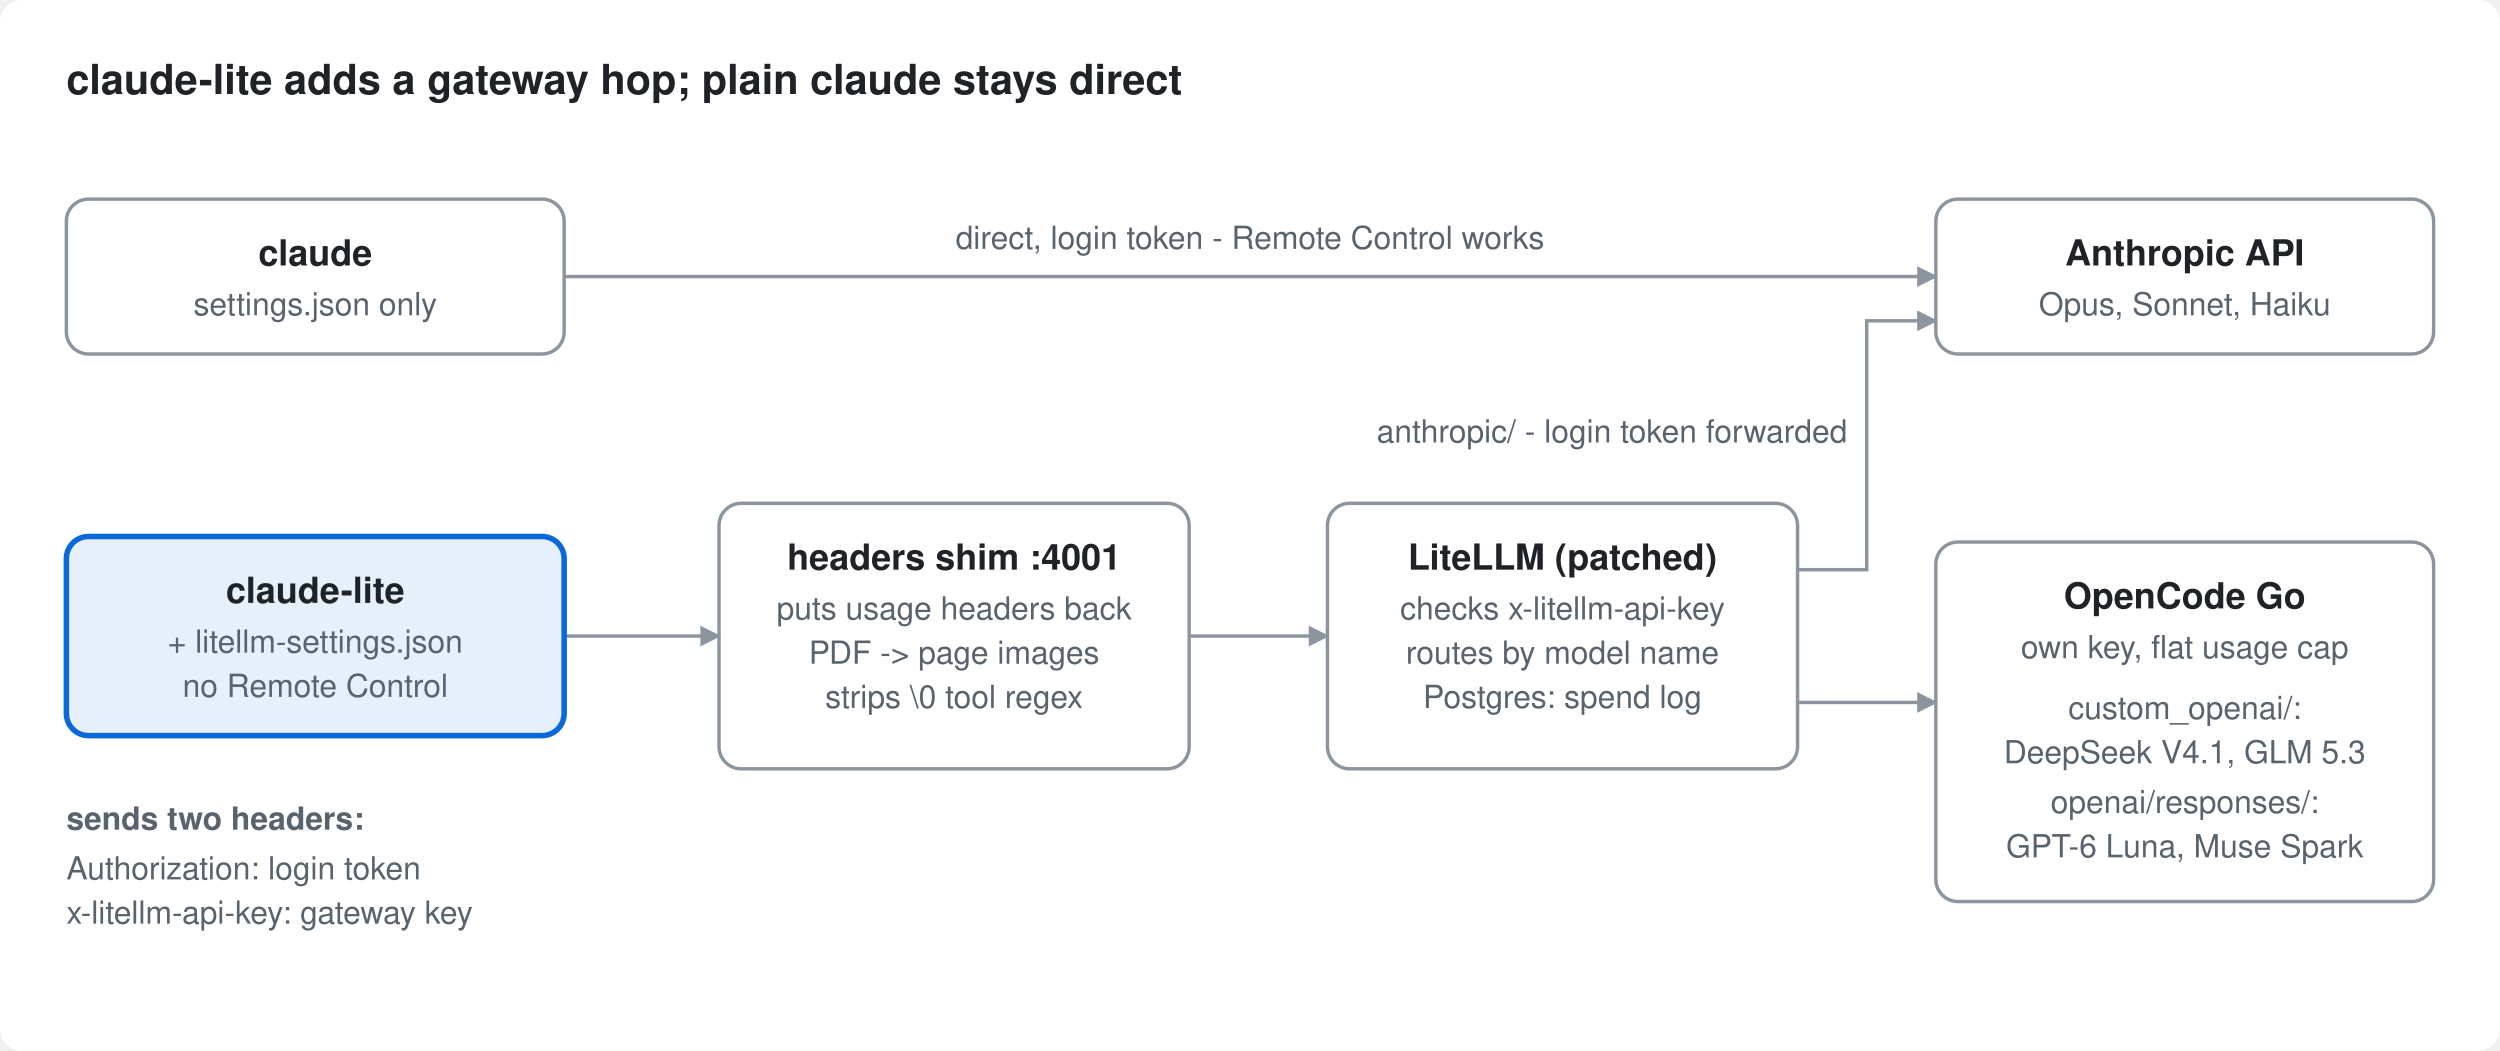
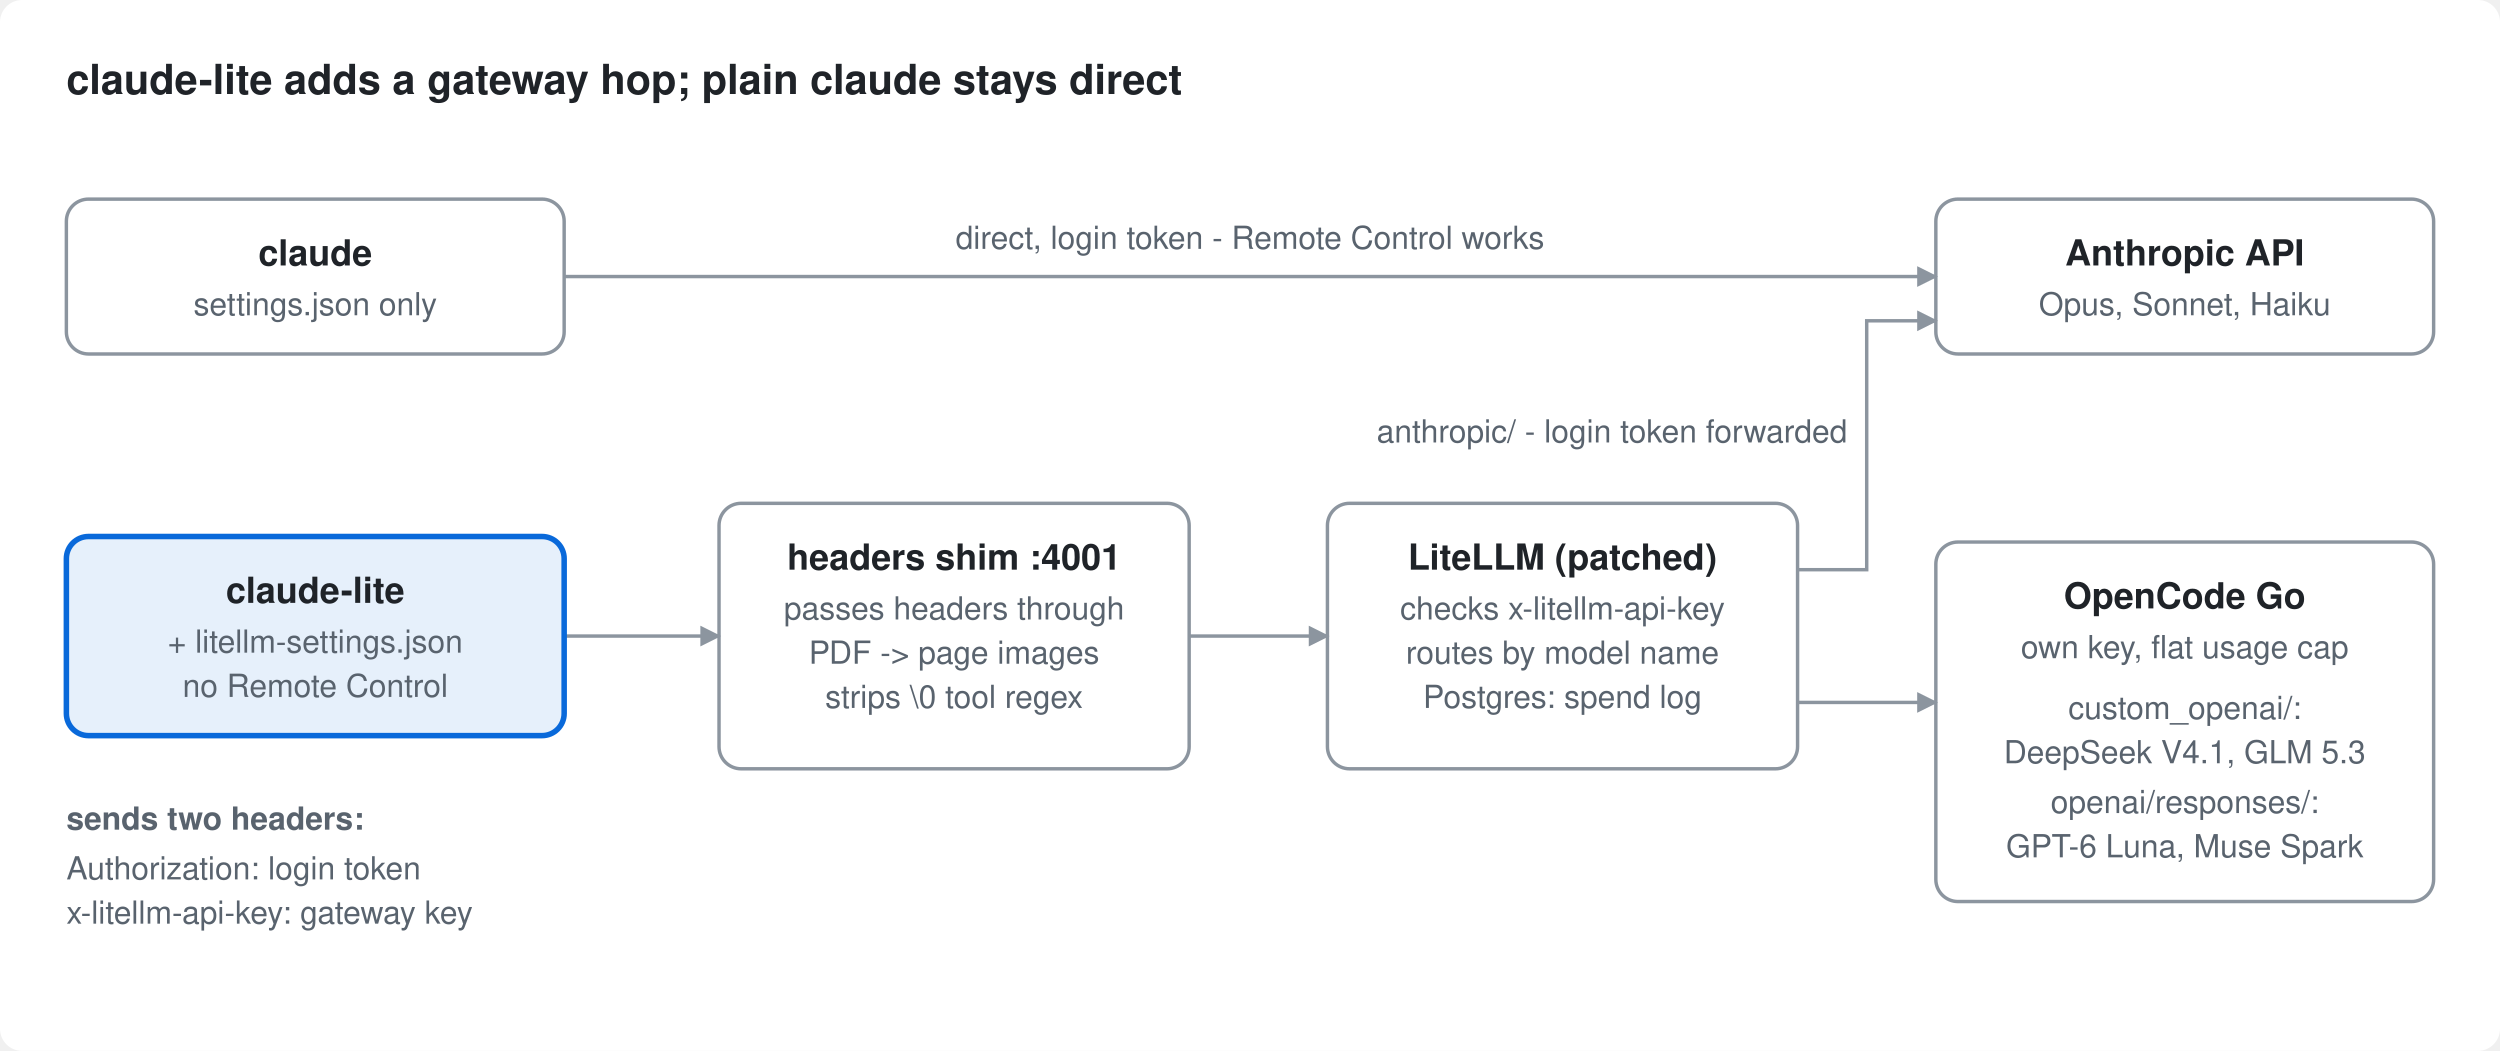
<svg xmlns="http://www.w3.org/2000/svg" viewBox="0 0 904 380" role="img" aria-label="claude-lite adds a gateway hop; plain claude stays direct" font-family="-apple-system, BlinkMacSystemFont, 'Segoe UI', Helvetica, Arial, sans-serif" font-size="13">
  <style>
    .bg { fill: #ffffff; }
    .ink { fill: #1f2328; }
    .quiet { fill: #59636e; }
    .edge { stroke: #8c959f; }
    .arrowhead { fill: #8c959f; }
    .box { fill: none; stroke: #8c959f; stroke-width: 1.25; }
    .main { fill: #0969da; fill-opacity: 0.10; stroke: #0969da; stroke-width: 2; }
    @media (prefers-color-scheme: dark) {
      .bg { fill: #0d1117; }
      .ink { fill: #e6edf3; }
      .quiet { fill: #9198a1; }
      .edge { stroke: #6e7681; }
      .arrowhead { fill: #6e7681; }
      .box { stroke: #6e7681; }
      .main { fill: #4493f8; fill-opacity: 0.14; stroke: #4493f8; }
    }
  </style>
  <defs>
    <marker id="arrow" viewBox="0 0 10 10" refX="9" refY="5" markerWidth="6" markerHeight="6" orient="auto-start-reverse">
      <path class="arrowhead" d="M0 0L10 5L0 10z" />
    </marker>
  </defs>
  <rect class="bg" x="0" y="0" width="904" height="380" rx="8" />
  <text class="ink" x="24" y="34" font-size="15" font-weight="600">claude-lite adds a gateway hop; plain claude stays direct</text>
  <g class="edge" fill="none" stroke-width="1.25">
    <path d="M204 100H700" marker-end="url(#arrow)" />
    <path d="M204 230H260" marker-end="url(#arrow)" />
    <path d="M430 230H480" marker-end="url(#arrow)" />
    <path d="M650 206H675V116H700" marker-end="url(#arrow)" />
    <path d="M650 254H700" marker-end="url(#arrow)" />
  </g>
  <text class="quiet" x="452" y="90" text-anchor="middle" font-size="11.5">direct, login token - Remote Control works</text>
  <text class="quiet" x="668" y="160" text-anchor="end" font-size="11.5">anthropic/ - login token forwarded</text>
  <rect class="box" x="24" y="72" width="180" height="56" rx="8" />
  <text class="ink" x="114" y="96" text-anchor="middle" font-weight="600">claude</text>
  <text class="quiet" x="114" y="114" text-anchor="middle" font-size="11.5">settings.json only</text>
  <rect class="main" x="24" y="194" width="180" height="72" rx="8" />
  <text class="ink" x="114" y="218" text-anchor="middle" font-weight="600">claude-lite</text>
  <text class="quiet" x="114" y="236" text-anchor="middle" font-size="11.5">+ litellm-settings.json</text>
  <text class="quiet" x="114" y="252" text-anchor="middle" font-size="11.5">no Remote Control</text>
  <text class="quiet" x="24" y="300" font-size="11.5" font-weight="600">sends two headers:</text>
  <text class="quiet" x="24" y="318" font-size="11.5">Authorization: login token</text>
  <text class="quiet" x="24" y="334" font-size="11.5">x-litellm-api-key: gateway key</text>
  <rect class="box" x="260" y="182" width="170" height="96" rx="8" />
  <text class="ink" x="345" y="206" text-anchor="middle" font-weight="600">headers shim :4001</text>
-   <text class="quiet" x="345" y="224" text-anchor="middle" font-size="11.5">puts usage headers back</text>
+   <text class="quiet" x="345" y="224" text-anchor="middle" font-size="11.5">passes headers through</text>
  <text class="quiet" x="345" y="240" text-anchor="middle" font-size="11.5">PDF -&gt; page images</text>
  <text class="quiet" x="345" y="256" text-anchor="middle" font-size="11.5">strips \0 tool regex</text>
  <rect class="box" x="480" y="182" width="170" height="96" rx="8" />
  <text class="ink" x="565" y="206" text-anchor="middle" font-weight="600">LiteLLM (patched)</text>
  <text class="quiet" x="565" y="224" text-anchor="middle" font-size="11.5">checks x-litellm-api-key</text>
  <text class="quiet" x="565" y="240" text-anchor="middle" font-size="11.5">routes by model name</text>
  <text class="quiet" x="565" y="256" text-anchor="middle" font-size="11.5">Postgres: spend log</text>
  <rect class="box" x="700" y="72" width="180" height="56" rx="8" />
  <text class="ink" x="790" y="96" text-anchor="middle" font-weight="600">Anthropic API</text>
  <text class="quiet" x="790" y="114" text-anchor="middle" font-size="11.5">Opus, Sonnet, Haiku</text>
  <rect class="box" x="700" y="196" width="180" height="130" rx="8" />
  <text class="ink" x="790" y="220" text-anchor="middle" font-weight="600">OpenCode Go</text>
  <text class="quiet" x="790" y="238" text-anchor="middle" font-size="11.5">own key, flat usage cap</text>
  <text class="quiet" x="790" y="260" text-anchor="middle" font-size="11.5">custom_openai/:</text>
  <text class="quiet" x="790" y="276" text-anchor="middle" font-size="11.5">DeepSeek V4.1, GLM 5.3</text>
  <text class="quiet" x="790" y="294" text-anchor="middle" font-size="11.5">openai/responses/:</text>
  <text class="quiet" x="790" y="310" text-anchor="middle" font-size="11.5">GPT-6 Luna, Muse Spark</text>
</svg>
